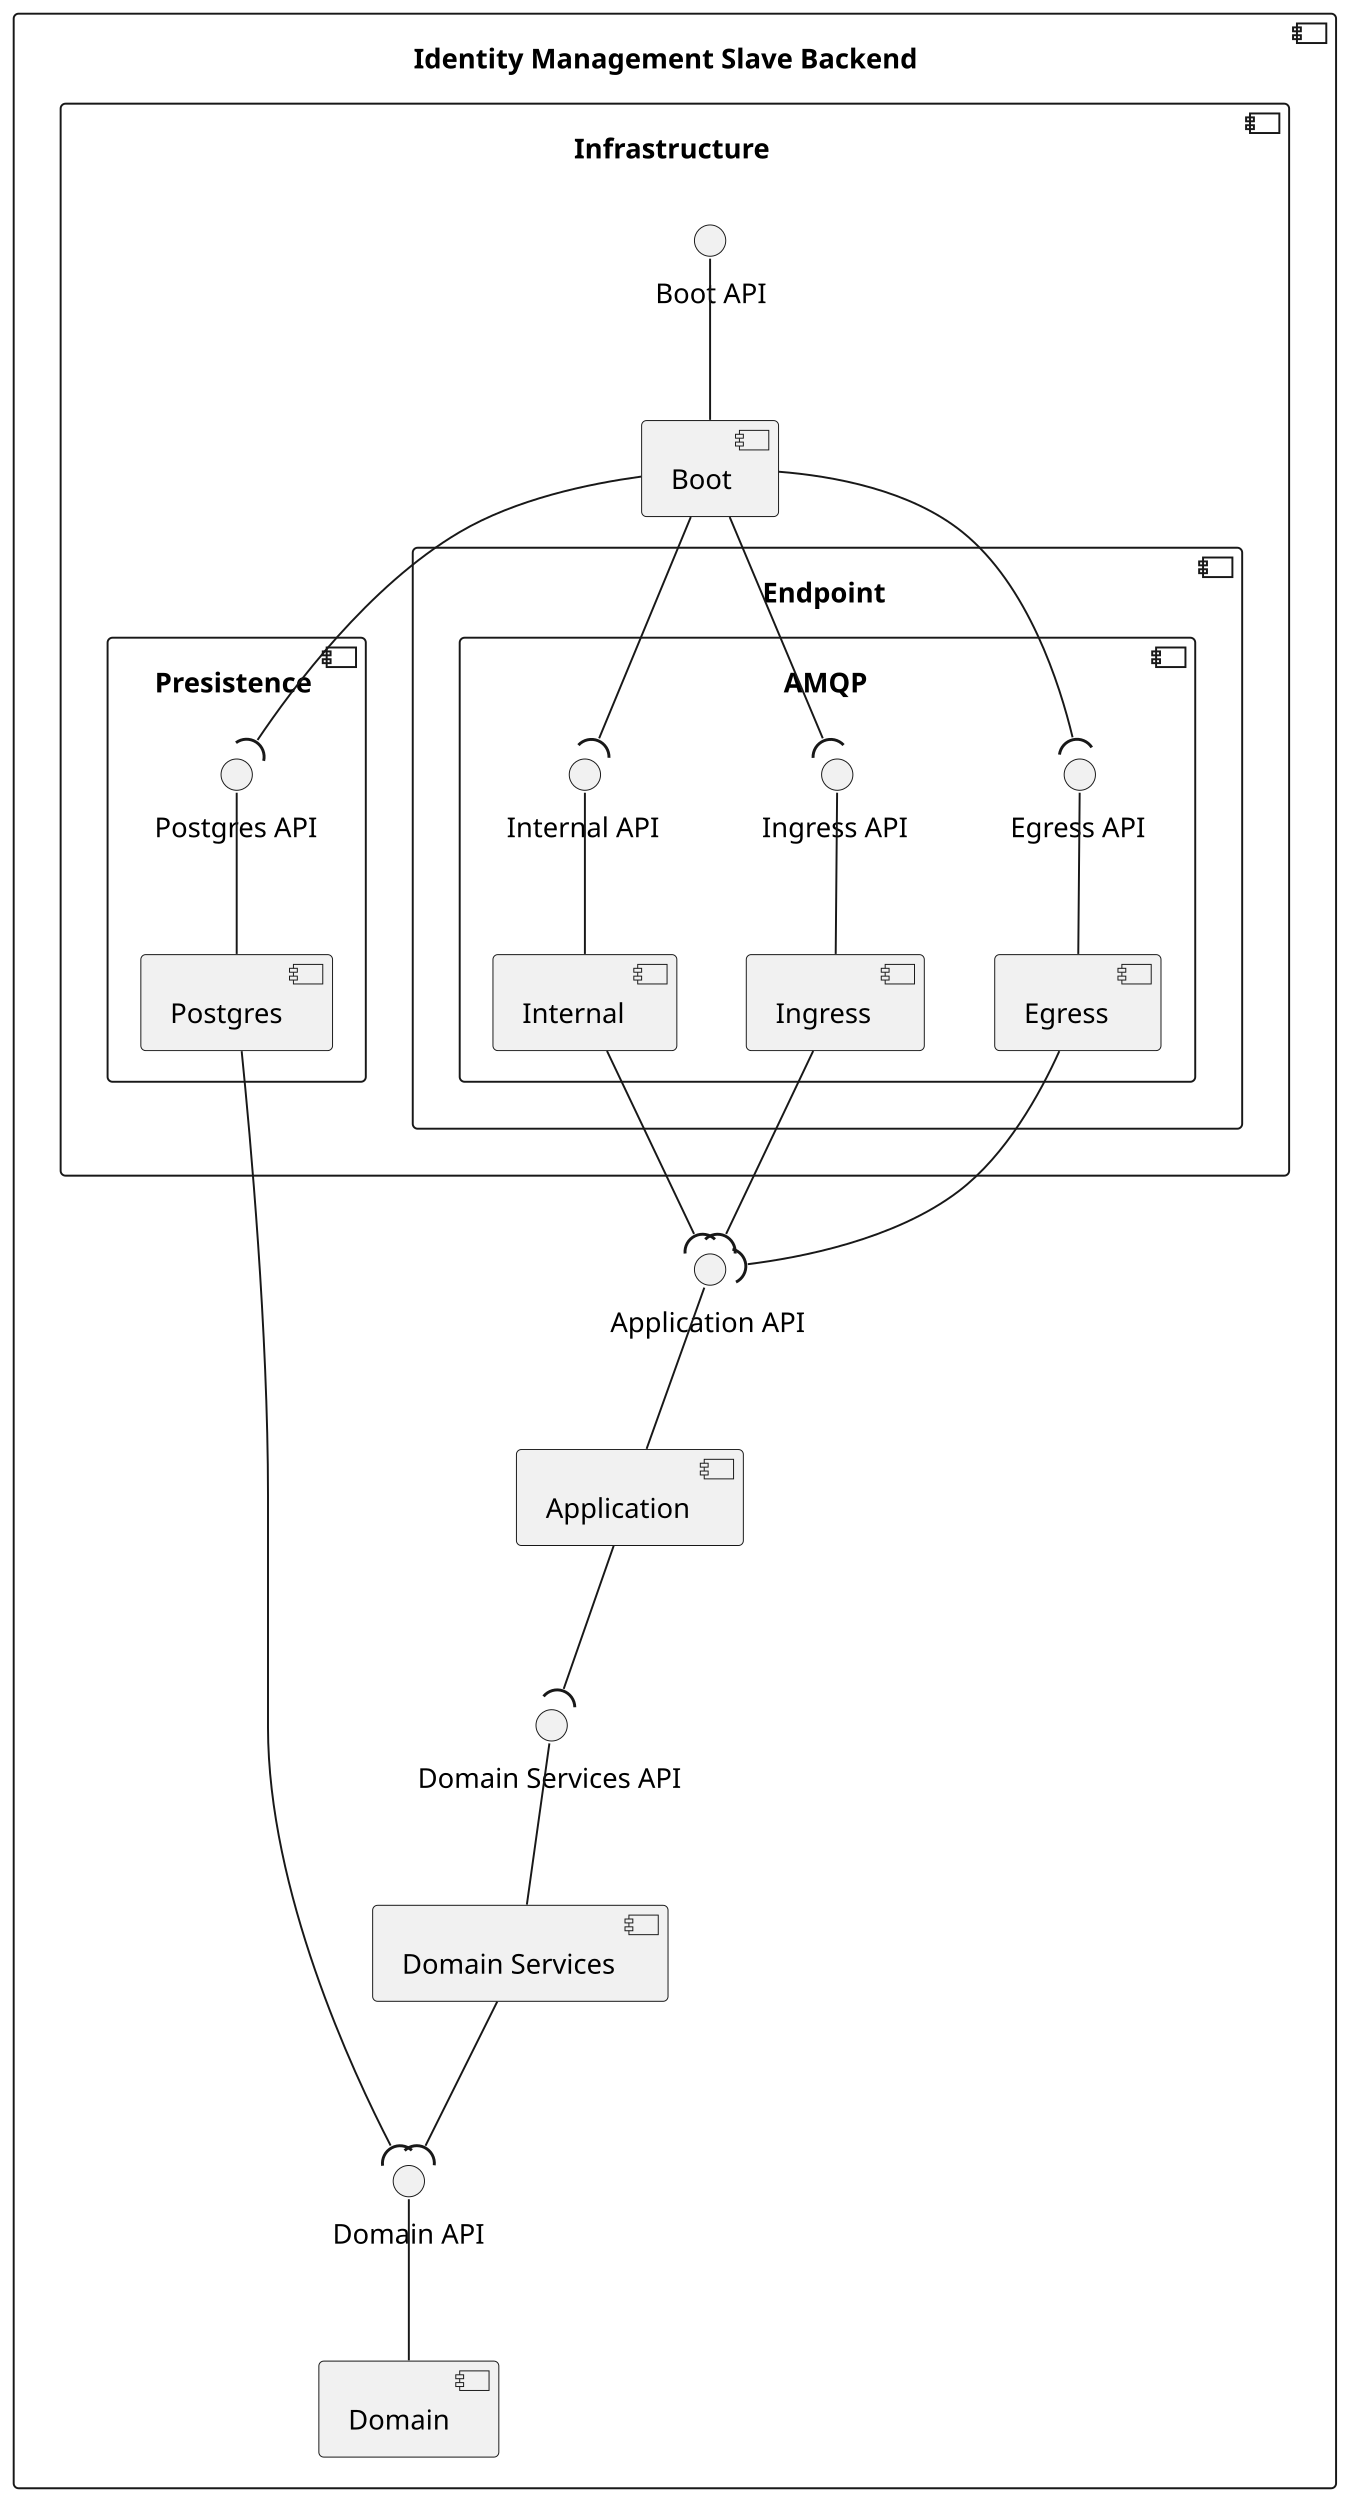
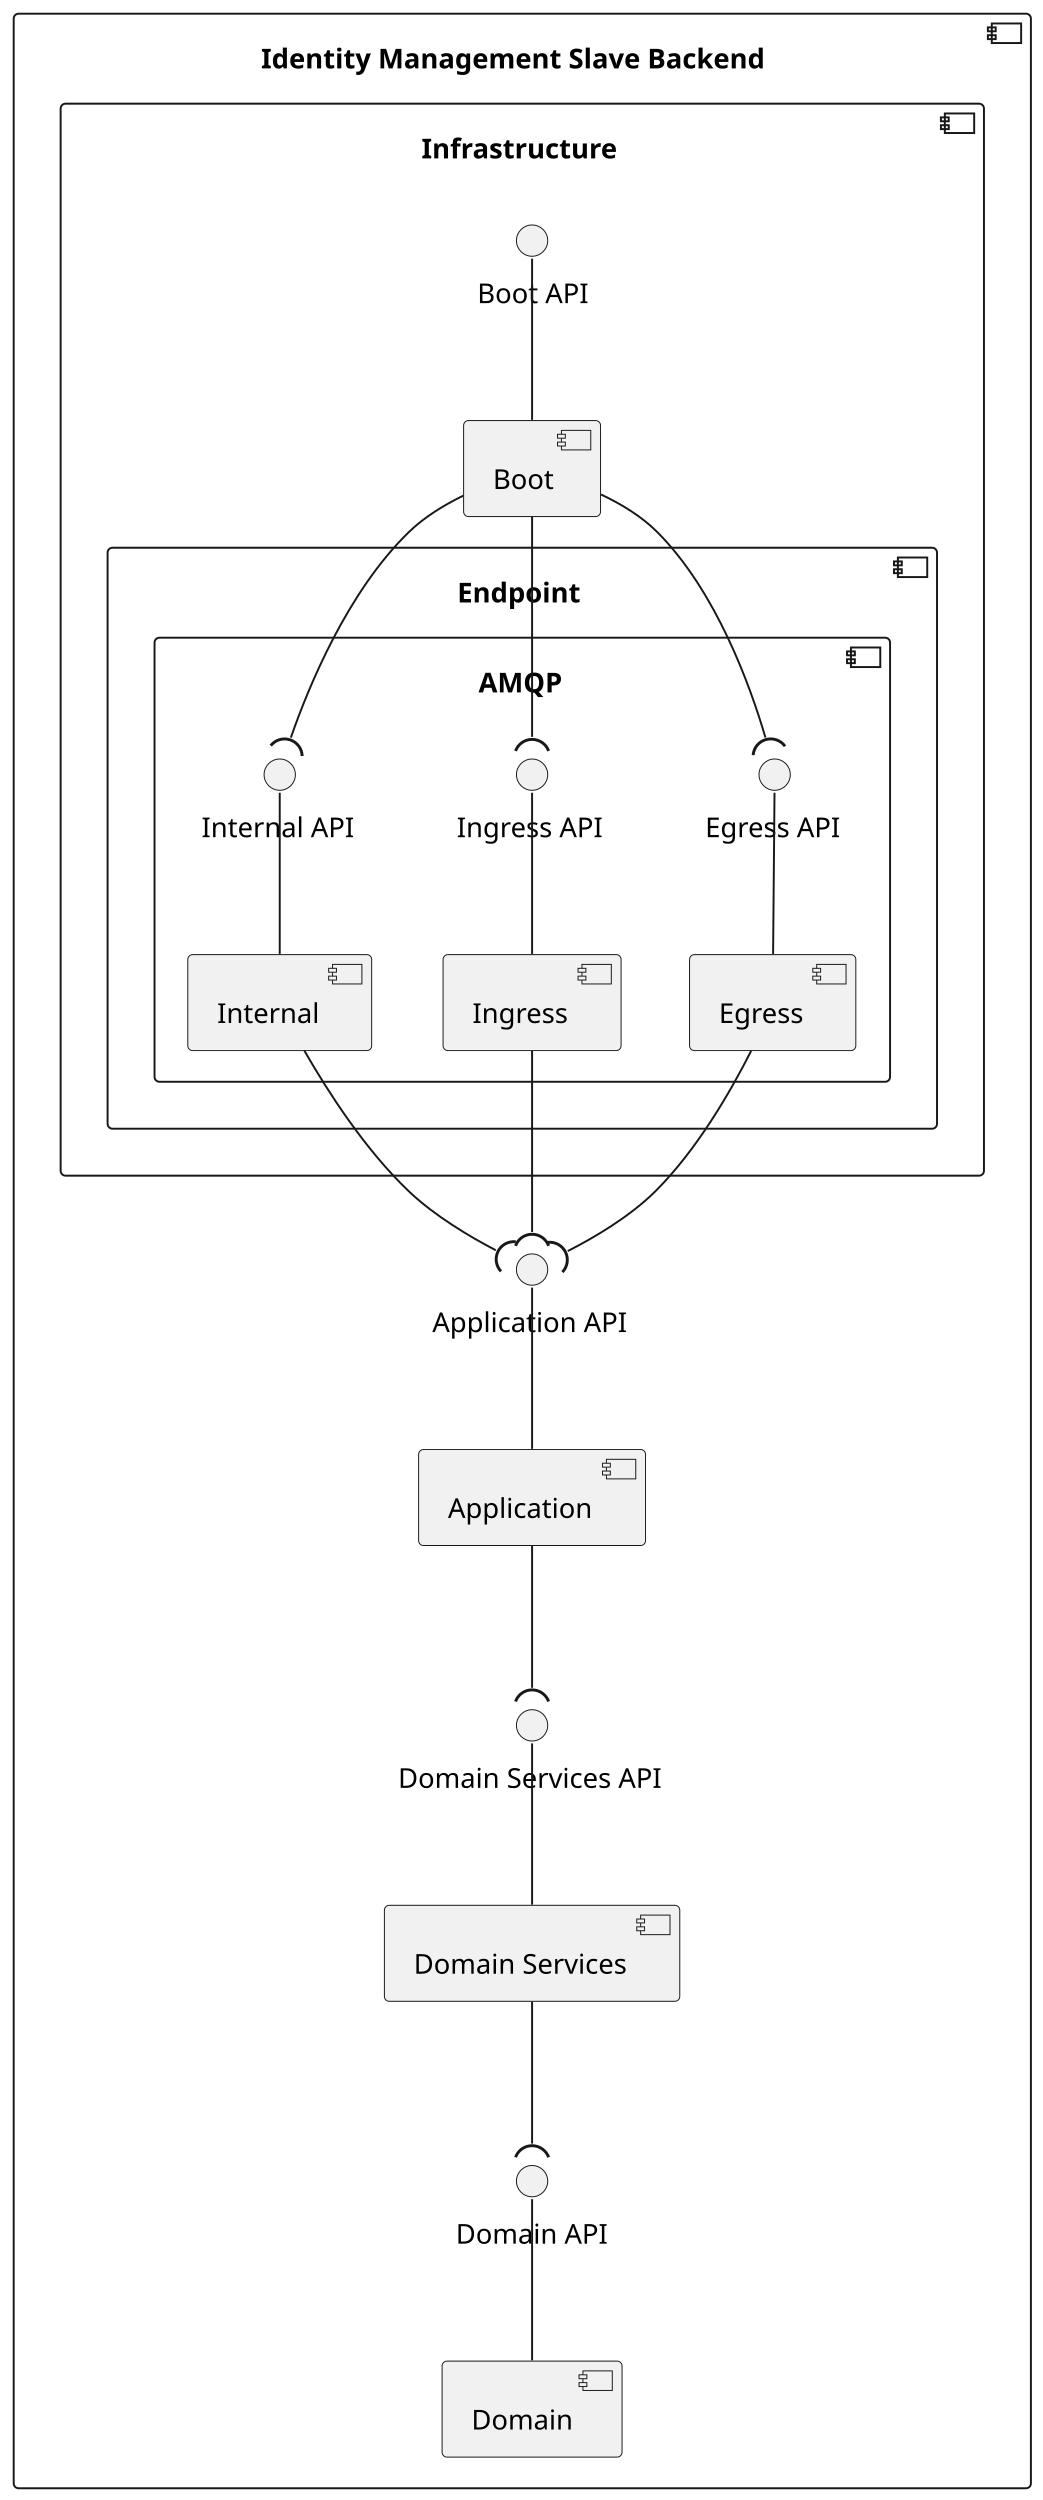
- <svg xmlns="http://www.w3.org/2000/svg" contentStyleType="text/css" height="1278px" preserveAspectRatio="none" style="width:689px;height:1278px;background:#FFFFFF;" version="1.1" viewBox="0 0 689 1278" width="689px" zoomAndPan="magnify">
+ <svg xmlns="http://www.w3.org/2000/svg" contentStyleType="text/css" height="1278px" preserveAspectRatio="none" style="width:533px;height:1278px;background:#FFFFFF;" version="1.1" viewBox="0 0 533 1278" width="533px" zoomAndPan="magnify">
  <defs />
  <g>
    <g id="cluster_Identity Management Slave Backend">
-       <rect height="1265" rx="2.5" ry="2.5" style="stroke:#181818;stroke-width:1.0;fill:none;" width="676" x="7" y="7" />
-       <rect height="10" style="stroke:#181818;stroke-width:1.0;fill:none;" width="15" x="663" y="12" />
-       <rect height="2" style="stroke:#181818;stroke-width:1.0;fill:none;" width="4" x="661" y="14" />
-       <rect height="2" style="stroke:#181818;stroke-width:1.0;fill:none;" width="4" x="661" y="18" />
-       <text fill="#000000" font-family="sans-serif" font-size="14" font-weight="bold" lengthAdjust="spacing" textLength="267.125" x="211.438" y="34.966">Identity Management Slave Backend</text>
+       <rect height="1265" rx="2.5" ry="2.5" style="stroke:#181818;stroke-width:1.0;fill:none;" width="520" x="7" y="7" />
+       <rect height="10" style="stroke:#181818;stroke-width:1.0;fill:none;" width="15" x="507" y="12" />
+       <rect height="2" style="stroke:#181818;stroke-width:1.0;fill:none;" width="4" x="505" y="14" />
+       <rect height="2" style="stroke:#181818;stroke-width:1.0;fill:none;" width="4" x="505" y="18" />
+       <text fill="#000000" font-family="sans-serif" font-size="14" font-weight="bold" lengthAdjust="spacing" textLength="267.125" x="133.438" y="34.966">Identity Management Slave Backend</text>
    </g>
    <g id="cluster_INFRA">
-       <rect height="548" rx="2.5" ry="2.5" style="stroke:#181818;stroke-width:1.0;fill:none;" width="628" x="31" y="53" />
-       <rect height="10" style="stroke:#181818;stroke-width:1.0;fill:none;" width="15" x="639" y="58" />
-       <rect height="2" style="stroke:#181818;stroke-width:1.0;fill:none;" width="4" x="637" y="60" />
-       <rect height="2" style="stroke:#181818;stroke-width:1.0;fill:none;" width="4" x="637" y="64" />
-       <text fill="#000000" font-family="sans-serif" font-size="14" font-weight="bold" lengthAdjust="spacing" textLength="103.125" x="293.438" y="80.966">Infrastructure</text>
-     </g>
-     <g id="cluster_PERSIST">
-       <rect height="227" rx="2.5" ry="2.5" style="stroke:#181818;stroke-width:1.0;fill:none;" width="132" x="55" y="326" />
-       <rect height="10" style="stroke:#181818;stroke-width:1.0;fill:none;" width="15" x="167" y="331" />
-       <rect height="2" style="stroke:#181818;stroke-width:1.0;fill:none;" width="4" x="165" y="333" />
-       <rect height="2" style="stroke:#181818;stroke-width:1.0;fill:none;" width="4" x="165" y="337" />
-       <text fill="#000000" font-family="sans-serif" font-size="14" font-weight="bold" lengthAdjust="spacing" textLength="83.812" x="79.094" y="353.966">Presistence</text>
+       <rect height="548" rx="2.5" ry="2.5" style="stroke:#181818;stroke-width:1.0;fill:none;" width="472" x="31" y="53" />
+       <rect height="10" style="stroke:#181818;stroke-width:1.0;fill:none;" width="15" x="483" y="58" />
+       <rect height="2" style="stroke:#181818;stroke-width:1.0;fill:none;" width="4" x="481" y="60" />
+       <rect height="2" style="stroke:#181818;stroke-width:1.0;fill:none;" width="4" x="481" y="64" />
+       <text fill="#000000" font-family="sans-serif" font-size="14" font-weight="bold" lengthAdjust="spacing" textLength="103.125" x="215.438" y="80.966">Infrastructure</text>
    </g>
    <g id="cluster_ENDPOINT">
-       <rect height="297" rx="2.5" ry="2.5" style="stroke:#181818;stroke-width:1.0;fill:none;" width="424" x="211" y="280" />
-       <rect height="10" style="stroke:#181818;stroke-width:1.0;fill:none;" width="15" x="615" y="285" />
-       <rect height="2" style="stroke:#181818;stroke-width:1.0;fill:none;" width="4" x="613" y="287" />
-       <rect height="2" style="stroke:#181818;stroke-width:1.0;fill:none;" width="4" x="613" y="291" />
-       <text fill="#000000" font-family="sans-serif" font-size="14" font-weight="bold" lengthAdjust="spacing" textLength="66.5" x="389.75" y="307.966">Endpoint</text>
+       <rect height="297" rx="2.5" ry="2.5" style="stroke:#181818;stroke-width:1.0;fill:none;" width="424" x="55" y="280" />
+       <rect height="10" style="stroke:#181818;stroke-width:1.0;fill:none;" width="15" x="459" y="285" />
+       <rect height="2" style="stroke:#181818;stroke-width:1.0;fill:none;" width="4" x="457" y="287" />
+       <rect height="2" style="stroke:#181818;stroke-width:1.0;fill:none;" width="4" x="457" y="291" />
+       <text fill="#000000" font-family="sans-serif" font-size="14" font-weight="bold" lengthAdjust="spacing" textLength="66.5" x="233.75" y="307.966">Endpoint</text>
    </g>
    <g id="cluster_AMQP">
-       <rect height="227" rx="2.5" ry="2.5" style="stroke:#181818;stroke-width:1.0;fill:none;" width="376" x="235" y="326" />
-       <rect height="10" style="stroke:#181818;stroke-width:1.0;fill:none;" width="15" x="591" y="331" />
-       <rect height="2" style="stroke:#181818;stroke-width:1.0;fill:none;" width="4" x="589" y="333" />
-       <rect height="2" style="stroke:#181818;stroke-width:1.0;fill:none;" width="4" x="589" y="337" />
-       <text fill="#000000" font-family="sans-serif" font-size="14" font-weight="bold" lengthAdjust="spacing" textLength="44.75" x="400.625" y="353.966">AMQP</text>
+       <rect height="227" rx="2.5" ry="2.5" style="stroke:#181818;stroke-width:1.0;fill:none;" width="376" x="79" y="326" />
+       <rect height="10" style="stroke:#181818;stroke-width:1.0;fill:none;" width="15" x="435" y="331" />
+       <rect height="2" style="stroke:#181818;stroke-width:1.0;fill:none;" width="4" x="433" y="333" />
+       <rect height="2" style="stroke:#181818;stroke-width:1.0;fill:none;" width="4" x="433" y="337" />
+       <text fill="#000000" font-family="sans-serif" font-size="14" font-weight="bold" lengthAdjust="spacing" textLength="44.75" x="244.625" y="353.966">AMQP</text>
    </g>
    <g id="elem_APP">
-       <rect fill="#F1F1F1" height="49.068" rx="2.5" ry="2.5" style="stroke:#181818;stroke-width:0.5;" width="116" x="264" y="741" />
-       <rect fill="#F1F1F1" height="10" style="stroke:#181818;stroke-width:0.5;" width="15" x="360" y="746" />
-       <rect fill="#F1F1F1" height="2" style="stroke:#181818;stroke-width:0.5;" width="4" x="358" y="748" />
-       <rect fill="#F1F1F1" height="2" style="stroke:#181818;stroke-width:0.5;" width="4" x="358" y="752" />
-       <text fill="#000000" font-family="sans-serif" font-size="14" lengthAdjust="spacing" textLength="76" x="279" y="775.966">Application</text>
+       <rect fill="#F1F1F1" height="49.068" rx="2.5" ry="2.5" style="stroke:#181818;stroke-width:0.5;" width="116" x="214" y="741" />
+       <rect fill="#F1F1F1" height="10" style="stroke:#181818;stroke-width:0.5;" width="15" x="310" y="746" />
+       <rect fill="#F1F1F1" height="2" style="stroke:#181818;stroke-width:0.5;" width="4" x="308" y="748" />
+       <rect fill="#F1F1F1" height="2" style="stroke:#181818;stroke-width:0.5;" width="4" x="308" y="752" />
+       <text fill="#000000" font-family="sans-serif" font-size="14" lengthAdjust="spacing" textLength="76" x="229" y="775.966">Application</text>
    </g>
    <g id="elem_DOM">
-       <rect fill="#F1F1F1" height="49.068" rx="2.5" ry="2.5" style="stroke:#181818;stroke-width:0.5;" width="92" x="163" y="1207" />
-       <rect fill="#F1F1F1" height="10" style="stroke:#181818;stroke-width:0.5;" width="15" x="235" y="1212" />
-       <rect fill="#F1F1F1" height="2" style="stroke:#181818;stroke-width:0.5;" width="4" x="233" y="1214" />
-       <rect fill="#F1F1F1" height="2" style="stroke:#181818;stroke-width:0.5;" width="4" x="233" y="1218" />
-       <text fill="#000000" font-family="sans-serif" font-size="14" lengthAdjust="spacing" textLength="52" x="178" y="1241.966">Domain</text>
+       <rect fill="#F1F1F1" height="49.068" rx="2.5" ry="2.5" style="stroke:#181818;stroke-width:0.5;" width="92" x="226" y="1207" />
+       <rect fill="#F1F1F1" height="10" style="stroke:#181818;stroke-width:0.5;" width="15" x="298" y="1212" />
+       <rect fill="#F1F1F1" height="2" style="stroke:#181818;stroke-width:0.5;" width="4" x="296" y="1214" />
+       <rect fill="#F1F1F1" height="2" style="stroke:#181818;stroke-width:0.5;" width="4" x="296" y="1218" />
+       <text fill="#000000" font-family="sans-serif" font-size="14" lengthAdjust="spacing" textLength="52" x="241" y="1241.966">Domain</text>
    </g>
    <g id="elem_DOM_SERV">
-       <rect fill="#F1F1F1" height="49.068" rx="2.5" ry="2.5" style="stroke:#181818;stroke-width:0.5;" width="151" x="190.5" y="974" />
-       <rect fill="#F1F1F1" height="10" style="stroke:#181818;stroke-width:0.5;" width="15" x="321.5" y="979" />
-       <rect fill="#F1F1F1" height="2" style="stroke:#181818;stroke-width:0.5;" width="4" x="319.5" y="981" />
-       <rect fill="#F1F1F1" height="2" style="stroke:#181818;stroke-width:0.5;" width="4" x="319.5" y="985" />
-       <text fill="#000000" font-family="sans-serif" font-size="14" lengthAdjust="spacing" textLength="111" x="205.5" y="1008.966">Domain Services</text>
+       <rect fill="#F1F1F1" height="49.068" rx="2.5" ry="2.5" style="stroke:#181818;stroke-width:0.5;" width="151" x="196.5" y="974" />
+       <rect fill="#F1F1F1" height="10" style="stroke:#181818;stroke-width:0.5;" width="15" x="327.5" y="979" />
+       <rect fill="#F1F1F1" height="2" style="stroke:#181818;stroke-width:0.5;" width="4" x="325.5" y="981" />
+       <rect fill="#F1F1F1" height="2" style="stroke:#181818;stroke-width:0.5;" width="4" x="325.5" y="985" />
+       <text fill="#000000" font-family="sans-serif" font-size="14" lengthAdjust="spacing" textLength="111" x="211.5" y="1008.966">Domain Services</text>
    </g>
    <g id="elem_APP_API">
-       <ellipse cx="363" cy="649" fill="#F1F1F1" rx="8" ry="8" style="stroke:#181818;stroke-width:0.5;" />
-       <text fill="#000000" font-family="sans-serif" font-size="14" lengthAdjust="spacing" textLength="102" x="312" y="680.966">Application API</text>
+       <ellipse cx="272" cy="649" fill="#F1F1F1" rx="8" ry="8" style="stroke:#181818;stroke-width:0.5;" />
+       <text fill="#000000" font-family="sans-serif" font-size="14" lengthAdjust="spacing" textLength="102" x="221" y="680.966">Application API</text>
    </g>
    <g id="elem_DOM_API">
-       <ellipse cx="209" cy="1115" fill="#F1F1F1" rx="8" ry="8" style="stroke:#181818;stroke-width:0.5;" />
-       <text fill="#000000" font-family="sans-serif" font-size="14" lengthAdjust="spacing" textLength="78" x="170" y="1146.966">Domain API</text>
+       <ellipse cx="272" cy="1115" fill="#F1F1F1" rx="8" ry="8" style="stroke:#181818;stroke-width:0.5;" />
+       <text fill="#000000" font-family="sans-serif" font-size="14" lengthAdjust="spacing" textLength="78" x="233" y="1146.966">Domain API</text>
    </g>
    <g id="elem_DOM_SERV_API">
-       <ellipse cx="282" cy="882" fill="#F1F1F1" rx="8" ry="8" style="stroke:#181818;stroke-width:0.5;" />
-       <text fill="#000000" font-family="sans-serif" font-size="14" lengthAdjust="spacing" textLength="137" x="213.5" y="913.966">Domain Services API</text>
+       <ellipse cx="272" cy="882" fill="#F1F1F1" rx="8" ry="8" style="stroke:#181818;stroke-width:0.5;" />
+       <text fill="#000000" font-family="sans-serif" font-size="14" lengthAdjust="spacing" textLength="137" x="203.5" y="913.966">Domain Services API</text>
    </g>
    <g id="elem_BOOT">
-       <rect fill="#F1F1F1" height="49.068" rx="2.5" ry="2.5" style="stroke:#181818;stroke-width:0.5;" width="70" x="328" y="215" />
-       <rect fill="#F1F1F1" height="10" style="stroke:#181818;stroke-width:0.5;" width="15" x="378" y="220" />
-       <rect fill="#F1F1F1" height="2" style="stroke:#181818;stroke-width:0.5;" width="4" x="376" y="222" />
-       <rect fill="#F1F1F1" height="2" style="stroke:#181818;stroke-width:0.5;" width="4" x="376" y="226" />
-       <text fill="#000000" font-family="sans-serif" font-size="14" lengthAdjust="spacing" textLength="30" x="343" y="249.966">Boot</text>
+       <rect fill="#F1F1F1" height="49.068" rx="2.5" ry="2.5" style="stroke:#181818;stroke-width:0.5;" width="70" x="237" y="215" />
+       <rect fill="#F1F1F1" height="10" style="stroke:#181818;stroke-width:0.5;" width="15" x="287" y="220" />
+       <rect fill="#F1F1F1" height="2" style="stroke:#181818;stroke-width:0.5;" width="4" x="285" y="222" />
+       <rect fill="#F1F1F1" height="2" style="stroke:#181818;stroke-width:0.5;" width="4" x="285" y="226" />
+       <text fill="#000000" font-family="sans-serif" font-size="14" lengthAdjust="spacing" textLength="30" x="252" y="249.966">Boot</text>
    </g>
    <g id="elem_BOOT_API">
-       <ellipse cx="363" cy="123" fill="#F1F1F1" rx="8" ry="8" style="stroke:#181818;stroke-width:0.5;" />
-       <text fill="#000000" font-family="sans-serif" font-size="14" lengthAdjust="spacing" textLength="56" x="335" y="154.966">Boot API</text>
-     </g>
-     <g id="elem_POSTG">
-       <rect fill="#F1F1F1" height="49.068" rx="2.5" ry="2.5" style="stroke:#181818;stroke-width:0.5;" width="98" x="72" y="488" />
-       <rect fill="#F1F1F1" height="10" style="stroke:#181818;stroke-width:0.5;" width="15" x="150" y="493" />
-       <rect fill="#F1F1F1" height="2" style="stroke:#181818;stroke-width:0.5;" width="4" x="148" y="495" />
-       <rect fill="#F1F1F1" height="2" style="stroke:#181818;stroke-width:0.5;" width="4" x="148" y="499" />
-       <text fill="#000000" font-family="sans-serif" font-size="14" lengthAdjust="spacing" textLength="58" x="87" y="522.966">Postgres</text>
-     </g>
-     <g id="elem_POSTG_API">
-       <ellipse cx="121" cy="396" fill="#F1F1F1" rx="8" ry="8" style="stroke:#181818;stroke-width:0.5;" />
-       <text fill="#000000" font-family="sans-serif" font-size="14" lengthAdjust="spacing" textLength="84" x="79" y="427.966">Postgres API</text>
+       <ellipse cx="272" cy="123" fill="#F1F1F1" rx="8" ry="8" style="stroke:#181818;stroke-width:0.5;" />
+       <text fill="#000000" font-family="sans-serif" font-size="14" lengthAdjust="spacing" textLength="56" x="244" y="154.966">Boot API</text>
    </g>
    <g id="elem_EGRESS">
-       <rect fill="#F1F1F1" height="49.068" rx="2.5" ry="2.5" style="stroke:#181818;stroke-width:0.5;" width="85" x="508.5" y="488" />
-       <rect fill="#F1F1F1" height="10" style="stroke:#181818;stroke-width:0.5;" width="15" x="573.5" y="493" />
-       <rect fill="#F1F1F1" height="2" style="stroke:#181818;stroke-width:0.5;" width="4" x="571.5" y="495" />
-       <rect fill="#F1F1F1" height="2" style="stroke:#181818;stroke-width:0.5;" width="4" x="571.5" y="499" />
-       <text fill="#000000" font-family="sans-serif" font-size="14" lengthAdjust="spacing" textLength="45" x="523.5" y="522.966">Egress</text>
+       <rect fill="#F1F1F1" height="49.068" rx="2.5" ry="2.5" style="stroke:#181818;stroke-width:0.5;" width="85" x="352.5" y="488" />
+       <rect fill="#F1F1F1" height="10" style="stroke:#181818;stroke-width:0.5;" width="15" x="417.5" y="493" />
+       <rect fill="#F1F1F1" height="2" style="stroke:#181818;stroke-width:0.5;" width="4" x="415.5" y="495" />
+       <rect fill="#F1F1F1" height="2" style="stroke:#181818;stroke-width:0.5;" width="4" x="415.5" y="499" />
+       <text fill="#000000" font-family="sans-serif" font-size="14" lengthAdjust="spacing" textLength="45" x="367.5" y="522.966">Egress</text>
    </g>
    <g id="elem_INGRESS">
-       <rect fill="#F1F1F1" height="49.068" rx="2.5" ry="2.5" style="stroke:#181818;stroke-width:0.5;" width="91" x="381.5" y="488" />
-       <rect fill="#F1F1F1" height="10" style="stroke:#181818;stroke-width:0.5;" width="15" x="452.5" y="493" />
-       <rect fill="#F1F1F1" height="2" style="stroke:#181818;stroke-width:0.5;" width="4" x="450.5" y="495" />
-       <rect fill="#F1F1F1" height="2" style="stroke:#181818;stroke-width:0.5;" width="4" x="450.5" y="499" />
-       <text fill="#000000" font-family="sans-serif" font-size="14" lengthAdjust="spacing" textLength="51" x="396.5" y="522.966">Ingress</text>
+       <rect fill="#F1F1F1" height="49.068" rx="2.5" ry="2.5" style="stroke:#181818;stroke-width:0.5;" width="91" x="226.5" y="488" />
+       <rect fill="#F1F1F1" height="10" style="stroke:#181818;stroke-width:0.5;" width="15" x="297.5" y="493" />
+       <rect fill="#F1F1F1" height="2" style="stroke:#181818;stroke-width:0.5;" width="4" x="295.5" y="495" />
+       <rect fill="#F1F1F1" height="2" style="stroke:#181818;stroke-width:0.5;" width="4" x="295.5" y="499" />
+       <text fill="#000000" font-family="sans-serif" font-size="14" lengthAdjust="spacing" textLength="51" x="241.5" y="522.966">Ingress</text>
    </g>
    <g id="elem_INTERNAL">
-       <rect fill="#F1F1F1" height="49.068" rx="2.5" ry="2.5" style="stroke:#181818;stroke-width:0.5;" width="94" x="252" y="488" />
-       <rect fill="#F1F1F1" height="10" style="stroke:#181818;stroke-width:0.5;" width="15" x="326" y="493" />
-       <rect fill="#F1F1F1" height="2" style="stroke:#181818;stroke-width:0.5;" width="4" x="324" y="495" />
-       <rect fill="#F1F1F1" height="2" style="stroke:#181818;stroke-width:0.5;" width="4" x="324" y="499" />
-       <text fill="#000000" font-family="sans-serif" font-size="14" lengthAdjust="spacing" textLength="54" x="267" y="522.966">Internal</text>
+       <rect fill="#F1F1F1" height="49.068" rx="2.5" ry="2.5" style="stroke:#181818;stroke-width:0.5;" width="94" x="96" y="488" />
+       <rect fill="#F1F1F1" height="10" style="stroke:#181818;stroke-width:0.5;" width="15" x="170" y="493" />
+       <rect fill="#F1F1F1" height="2" style="stroke:#181818;stroke-width:0.5;" width="4" x="168" y="495" />
+       <rect fill="#F1F1F1" height="2" style="stroke:#181818;stroke-width:0.5;" width="4" x="168" y="499" />
+       <text fill="#000000" font-family="sans-serif" font-size="14" lengthAdjust="spacing" textLength="54" x="111" y="522.966">Internal</text>
    </g>
    <g id="elem_EGRESS_API">
-       <ellipse cx="552" cy="396" fill="#F1F1F1" rx="8" ry="8" style="stroke:#181818;stroke-width:0.5;" />
-       <text fill="#000000" font-family="sans-serif" font-size="14" lengthAdjust="spacing" textLength="71" x="516.5" y="427.966">Egress API</text>
+       <ellipse cx="396" cy="396" fill="#F1F1F1" rx="8" ry="8" style="stroke:#181818;stroke-width:0.5;" />
+       <text fill="#000000" font-family="sans-serif" font-size="14" lengthAdjust="spacing" textLength="71" x="360.5" y="427.966">Egress API</text>
    </g>
    <g id="elem_INGRESS_API">
-       <ellipse cx="428" cy="396" fill="#F1F1F1" rx="8" ry="8" style="stroke:#181818;stroke-width:0.5;" />
-       <text fill="#000000" font-family="sans-serif" font-size="14" lengthAdjust="spacing" textLength="77" x="389.5" y="427.966">Ingress API</text>
+       <ellipse cx="272" cy="396" fill="#F1F1F1" rx="8" ry="8" style="stroke:#181818;stroke-width:0.5;" />
+       <text fill="#000000" font-family="sans-serif" font-size="14" lengthAdjust="spacing" textLength="77" x="233.5" y="427.966">Ingress API</text>
    </g>
    <g id="elem_INTERNAL_API">
-       <ellipse cx="299" cy="396" fill="#F1F1F1" rx="8" ry="8" style="stroke:#181818;stroke-width:0.5;" />
-       <text fill="#000000" font-family="sans-serif" font-size="14" lengthAdjust="spacing" textLength="80" x="259" y="427.966">Internal API</text>
+       <ellipse cx="143" cy="396" fill="#F1F1F1" rx="8" ry="8" style="stroke:#181818;stroke-width:0.5;" />
+       <text fill="#000000" font-family="sans-serif" font-size="14" lengthAdjust="spacing" textLength="80" x="103" y="427.966">Internal API</text>
    </g>
    <g id="link_DOM_API_DOM">
-       <path d="M209,1124.23 C209,1141.26 209,1180.89 209,1206.65 " fill="none" id="DOM_API-DOM" style="stroke:#181818;stroke-width:1.0;" />
+       <path d="M272,1124.23 C272,1141.26 272,1180.89 272,1206.65 " fill="none" id="DOM_API-DOM" style="stroke:#181818;stroke-width:1.0;" />
    </g>
    <g id="link_DOM_SERV_API_DOM_SERV">
-       <path d="M280.85,891.23 C278.47,908.26 272.93,947.89 269.33,973.65 " fill="none" id="DOM_SERV_API-DOM_SERV" style="stroke:#181818;stroke-width:1.0;" />
+       <path d="M272,891.23 C272,908.26 272,947.89 272,973.65 " fill="none" id="DOM_SERV_API-DOM_SERV" style="stroke:#181818;stroke-width:1.0;" />
    </g>
    <g id="link_EGRESS_API_EGRESS">
-       <path d="M551.93,405.23 C551.78,422.26 551.43,461.89 551.21,487.65 " fill="none" id="EGRESS_API-EGRESS" style="stroke:#181818;stroke-width:1.0;" />
+       <path d="M395.93,405.23 C395.78,422.26 395.43,461.89 395.21,487.65 " fill="none" id="EGRESS_API-EGRESS" style="stroke:#181818;stroke-width:1.0;" />
    </g>
    <g id="link_INGRESS_API_INGRESS">
-       <path d="M427.93,405.23 C427.78,422.26 427.43,461.89 427.21,487.65 " fill="none" id="INGRESS_API-INGRESS" style="stroke:#181818;stroke-width:1.0;" />
+       <path d="M272,405.23 C272,422.26 272,461.89 272,487.65 " fill="none" id="INGRESS_API-INGRESS" style="stroke:#181818;stroke-width:1.0;" />
    </g>
    <g id="link_INTERNAL_API_INTERNAL">
-       <path d="M299,405.23 C299,422.26 299,461.89 299,487.65 " fill="none" id="INTERNAL_API-INTERNAL" style="stroke:#181818;stroke-width:1.0;" />
-     </g>
-     <g id="link_POSTG_API_POSTG">
-       <path d="M121,405.23 C121,422.26 121,461.89 121,487.65 " fill="none" id="POSTG_API-POSTG" style="stroke:#181818;stroke-width:1.0;" />
+       <path d="M143,405.23 C143,422.26 143,461.89 143,487.65 " fill="none" id="INTERNAL_API-INTERNAL" style="stroke:#181818;stroke-width:1.0;" />
    </g>
    <g id="link_APP_API_APP">
-       <path d="M360.05,658.23 C353.96,675.26 339.77,714.89 330.54,740.65 " fill="none" id="APP_API-APP" style="stroke:#181818;stroke-width:1.0;" />
+       <path d="M272,658.23 C272,675.26 272,714.89 272,740.65 " fill="none" id="APP_API-APP" style="stroke:#181818;stroke-width:1.0;" />
    </g>
    <g id="link_BOOT_API_BOOT">
-       <path d="M363,132.23 C363,149.26 363,188.89 363,214.65 " fill="none" id="BOOT_API-BOOT" style="stroke:#181818;stroke-width:1.0;" />
+       <path d="M272,132.23 C272,149.26 272,188.89 272,214.65 " fill="none" id="BOOT_API-BOOT" style="stroke:#181818;stroke-width:1.0;" />
    </g>
    <g id="link_EGRESS_APP_API">
-       <path d="M541.53,537.33 C531.74,559.02 514.43,590.42 490,609 C457.39,633.8 408.89,642.96 382.25,646.25 " fill="none" id="EGRESS-to-APP_API" style="stroke:#181818;stroke-width:1.0;" />
-       <path d="M376.247,655.399 A9,9 0 0 0 374.434 638.582" fill="none" style="stroke:#181818;stroke-width:1.5;" />
+       <path d="M384,537.19 C373.53,557.9 356.25,587.89 335,609 C321.91,622 303.71,632.68 290.24,639.55 " fill="none" id="EGRESS-to-APP_API" style="stroke:#181818;stroke-width:1.0;" />
+       <path d="M287.496,650.29 A9,9 0 0 0 280.077 635.09" fill="none" style="stroke:#181818;stroke-width:1.5;" />
    </g>
    <g id="link_INGRESS_APP_API">
-       <path d="M415.71,537.24 C402.95,564.04 382.51,607 371.2,630.78 " fill="none" id="INGRESS-to-APP_API" style="stroke:#181818;stroke-width:1.0;" />
-       <path d="M375.79,640.802 A9,9 0 0 0 360.514 633.538" fill="none" style="stroke:#181818;stroke-width:1.5;" />
+       <path d="M272,537.24 C272,563.68 272,605.85 272,629.81 " fill="none" id="INGRESS-to-APP_API" style="stroke:#181818;stroke-width:1.0;" />
+       <path d="M280.457,636.872 A9,9 0 0 0 263.543 636.872" fill="none" style="stroke:#181818;stroke-width:1.5;" />
    </g>
    <g id="link_INTERNAL_APP_API">
-       <path d="M310.29,537.24 C323.05,564.04 343.49,607 354.8,630.78 " fill="none" id="INTERNAL-to-APP_API" style="stroke:#181818;stroke-width:1.0;" />
-       <path d="M365.486,633.538 A9,9 0 0 0 350.21 640.802" fill="none" style="stroke:#181818;stroke-width:1.5;" />
-     </g>
-     <g id="link_POSTG_DOM_API">
-       <path d="M123.54,537.35 C128.05,581.91 137,680.88 137,764.5 C137,764.5 137,764.5 137,883 C137,966.32 180.22,1059.2 199.69,1096.81 " fill="none" id="POSTG-to-DOM_API" style="stroke:#181818;stroke-width:1.0;" />
-       <path d="M210.54,1099.228 A9,9 0 0 0 195.584 1107.129" fill="none" style="stroke:#181818;stroke-width:1.5;" />
+       <path d="M155.6,537.12 C167.44,557.79 186.65,587.75 209,609 C222.22,621.57 240.13,632.19 253.48,639.15 " fill="none" id="INTERNAL-to-APP_API" style="stroke:#181818;stroke-width:1.0;" />
+       <path d="M263.68,634.8 A9,9 0 0 0 256.097 649.919" fill="none" style="stroke:#181818;stroke-width:1.5;" />
    </g>
    <g id="link_APP_DOM_SERV_API">
-       <path d="M313.71,790.22 C306.1,812 295.01,843.77 288.16,863.37 " fill="none" id="APP-to-DOM_SERV_API" style="stroke:#181818;stroke-width:1.0;" />
-       <path d="M293.839,872.742 A9,9 0 0 0 277.864 867.183" fill="none" style="stroke:#181818;stroke-width:1.5;" />
+       <path d="M272,790.22 C272,811.8 272,843.18 272,862.82 " fill="none" id="APP-to-DOM_SERV_API" style="stroke:#181818;stroke-width:1.0;" />
+       <path d="M280.457,869.792 A9,9 0 0 0 263.543 869.792" fill="none" style="stroke:#181818;stroke-width:1.5;" />
    </g>
    <g id="link_DOM_SERV_DOM_API">
-       <path d="M254.19,1023.22 C243.25,1045.2 227.24,1077.36 217.51,1096.91 " fill="none" id="DOM_SERV-to-DOM_API" style="stroke:#181818;stroke-width:1.0;" />
-       <path d="M221.993,1106.882 A9,9 0 0 0 206.85 1099.347" fill="none" style="stroke:#181818;stroke-width:1.5;" />
+       <path d="M272,1023.22 C272,1044.8 272,1076.18 272,1095.82 " fill="none" id="DOM_SERV-to-DOM_API" style="stroke:#181818;stroke-width:1.0;" />
+       <path d="M280.457,1102.792 A9,9 0 0 0 263.543 1102.792" fill="none" style="stroke:#181818;stroke-width:1.5;" />
    </g>
    <g id="link_BOOT_INTERNAL_API">
-       <path d="M353.14,264.3 C340.2,295.54 317.79,349.64 306.28,377.42 " fill="none" id="BOOT-to-INTERNAL_API" style="stroke:#181818;stroke-width:1.0;" />
-       <path d="M311.311,387.377 A9,9 0 0 0 295.688 380.896" fill="none" style="stroke:#181818;stroke-width:1.5;" />
-     </g>
-     <g id="link_BOOT_POSTG_API">
-       <path d="M327.8,243.63 C300.86,247.29 263.59,255.16 235,272 C188.53,299.37 149.62,351.54 131.66,378.28 " fill="none" id="BOOT-to-POSTG_API" style="stroke:#181818;stroke-width:1.0;" />
-       <path d="M134.781,388.951 A9,9 0 0 0 120.633 379.68" fill="none" style="stroke:#181818;stroke-width:1.5;" />
+       <path d="M236.84,253.38 C227.02,258.16 216.89,264.33 209,272 C177.67,302.44 157.74,350.99 148.69,377.06 " fill="none" id="BOOT-to-INTERNAL_API" style="stroke:#181818;stroke-width:1.0;" />
+       <path d="M154.466,386.486 A9,9 0 0 0 138.415 381.152" fill="none" style="stroke:#181818;stroke-width:1.5;" />
    </g>
    <g id="link_BOOT_EGRESS_API">
-       <path d="M398.04,241.14 C426.2,243.36 465.34,250.52 492,272 C525.67,299.13 541.79,349.85 548.3,376.91 " fill="none" id="BOOT-to-EGRESS_API" style="stroke:#181818;stroke-width:1.0;" />
-       <path d="M558.107,382.078 A9,9 0 0 0 541.596 385.752" fill="none" style="stroke:#181818;stroke-width:1.5;" />
+       <path d="M307.24,252.78 C317.43,257.59 327.96,263.93 336,272 C366.23,302.34 383.64,350.93 391.29,377.03 " fill="none" id="BOOT-to-EGRESS_API" style="stroke:#181818;stroke-width:1.0;" />
+       <path d="M401.301,381.486 A9,9 0 0 0 385.007 386.024" fill="none" style="stroke:#181818;stroke-width:1.5;" />
    </g>
    <g id="link_BOOT_INGRESS_API">
-       <path d="M373.01,264.3 C386.15,295.54 408.92,349.64 420.6,377.42 " fill="none" id="BOOT-to-INGRESS_API" style="stroke:#181818;stroke-width:1.0;" />
-       <path d="M431.227,380.858 A9,9 0 0 0 415.641 387.43" fill="none" style="stroke:#181818;stroke-width:1.5;" />
+       <path d="M272,264.3 C272,295.26 272,348.68 272,376.68 " fill="none" id="BOOT-to-INGRESS_API" style="stroke:#181818;stroke-width:1.0;" />
+       <path d="M280.457,383.902 A9,9 0 0 0 263.543 383.902" fill="none" style="stroke:#181818;stroke-width:1.5;" />
    </g>
  </g>
</svg>
